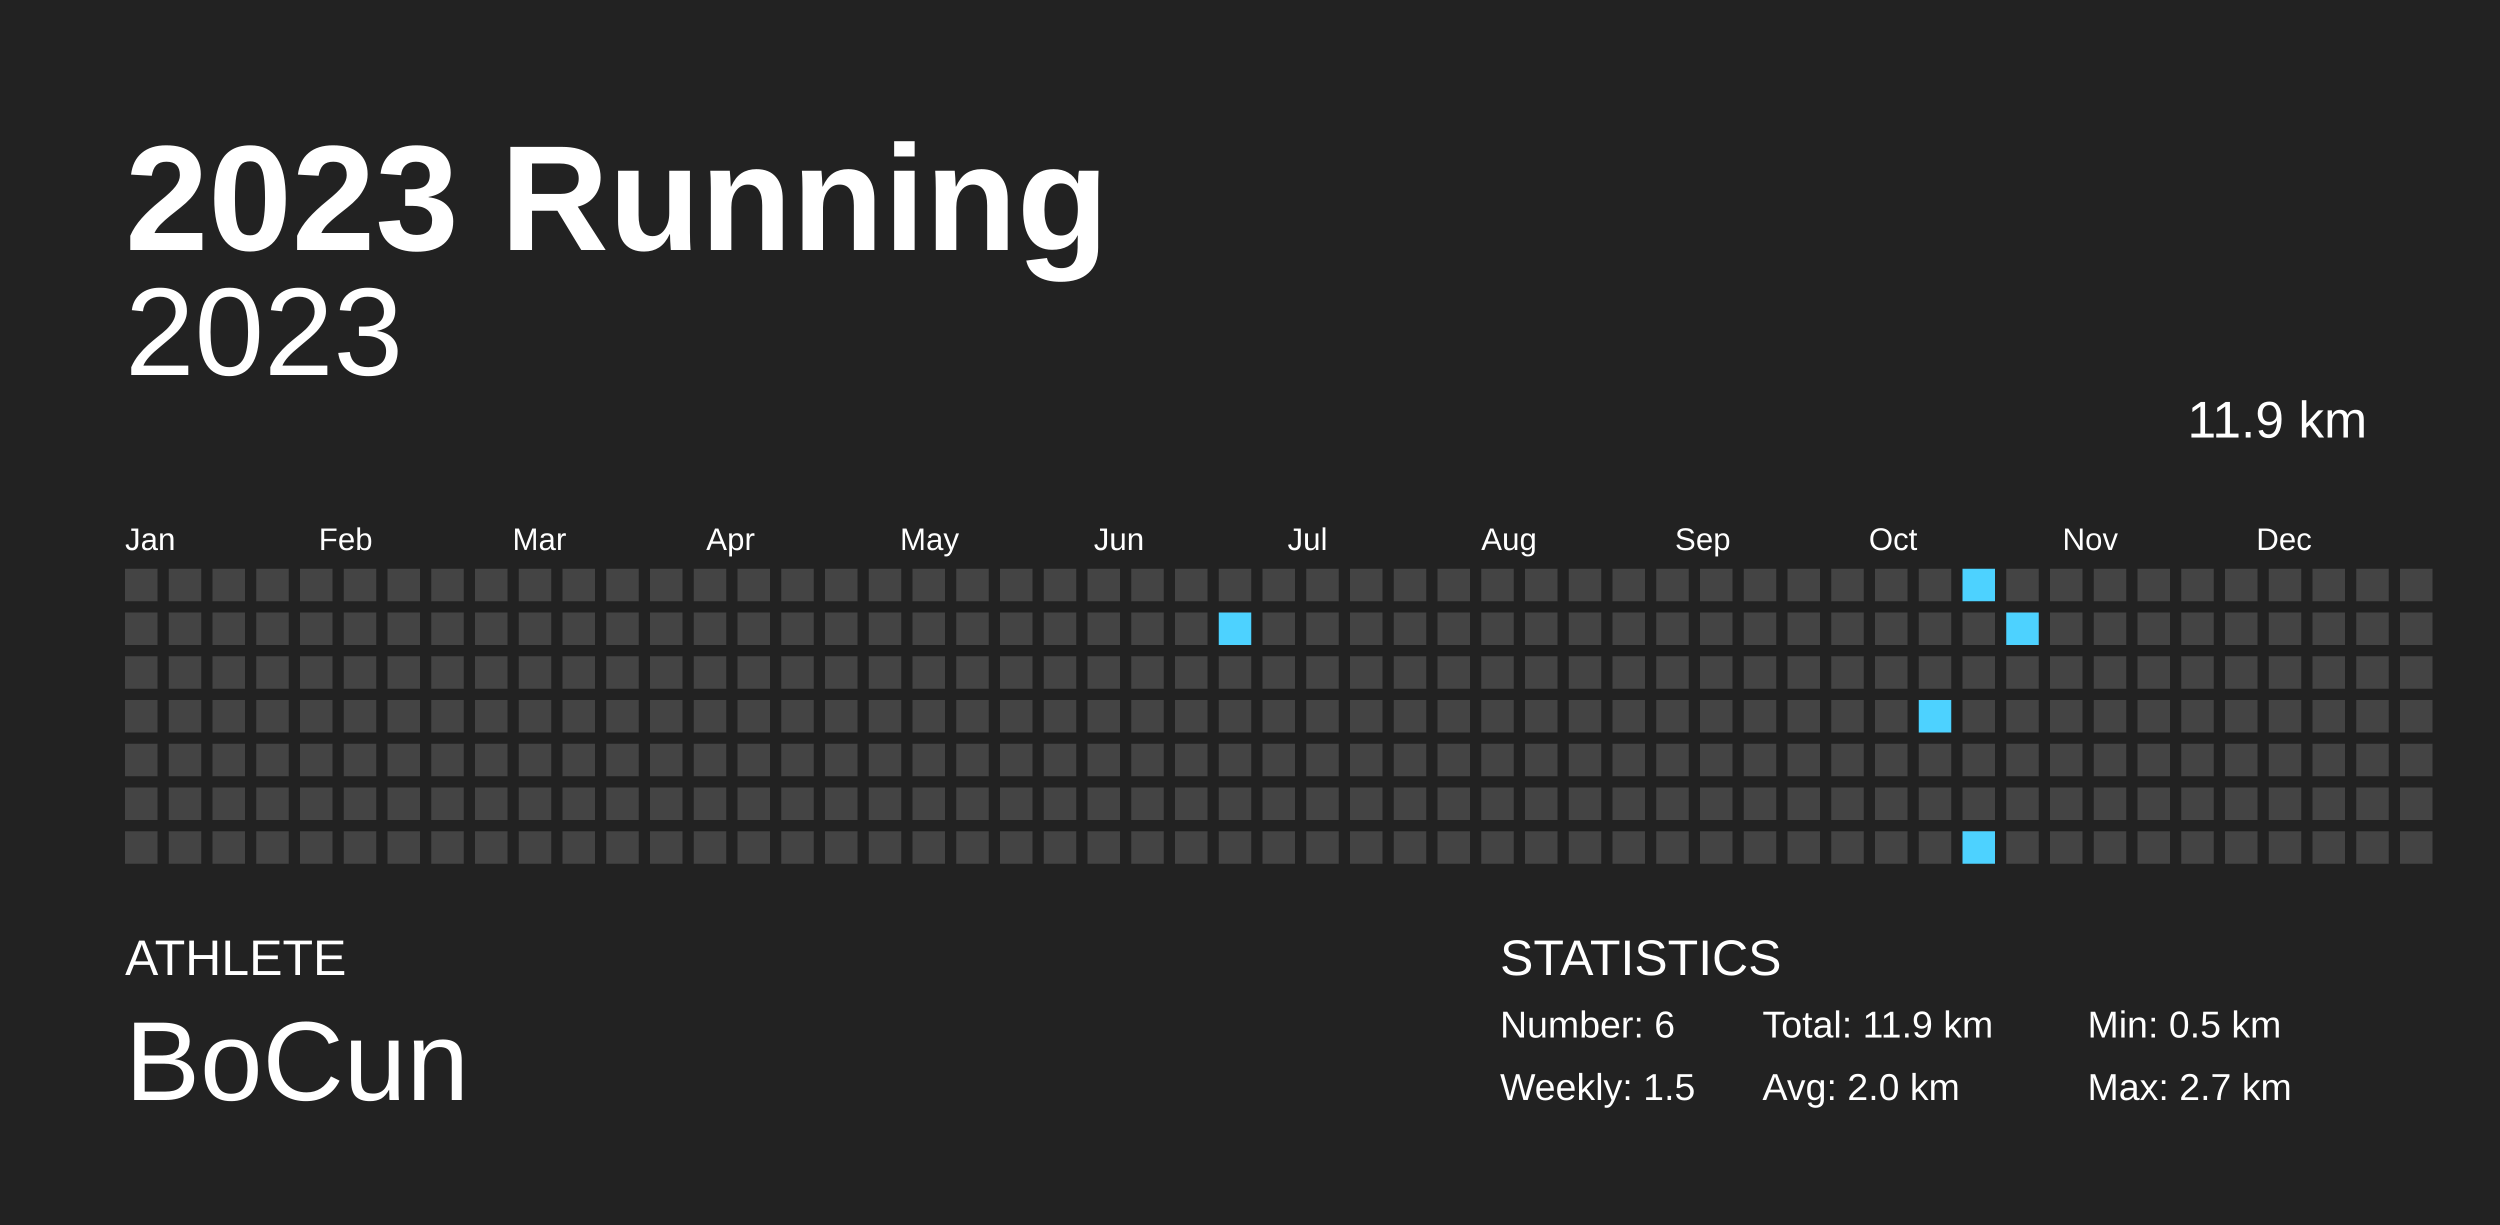
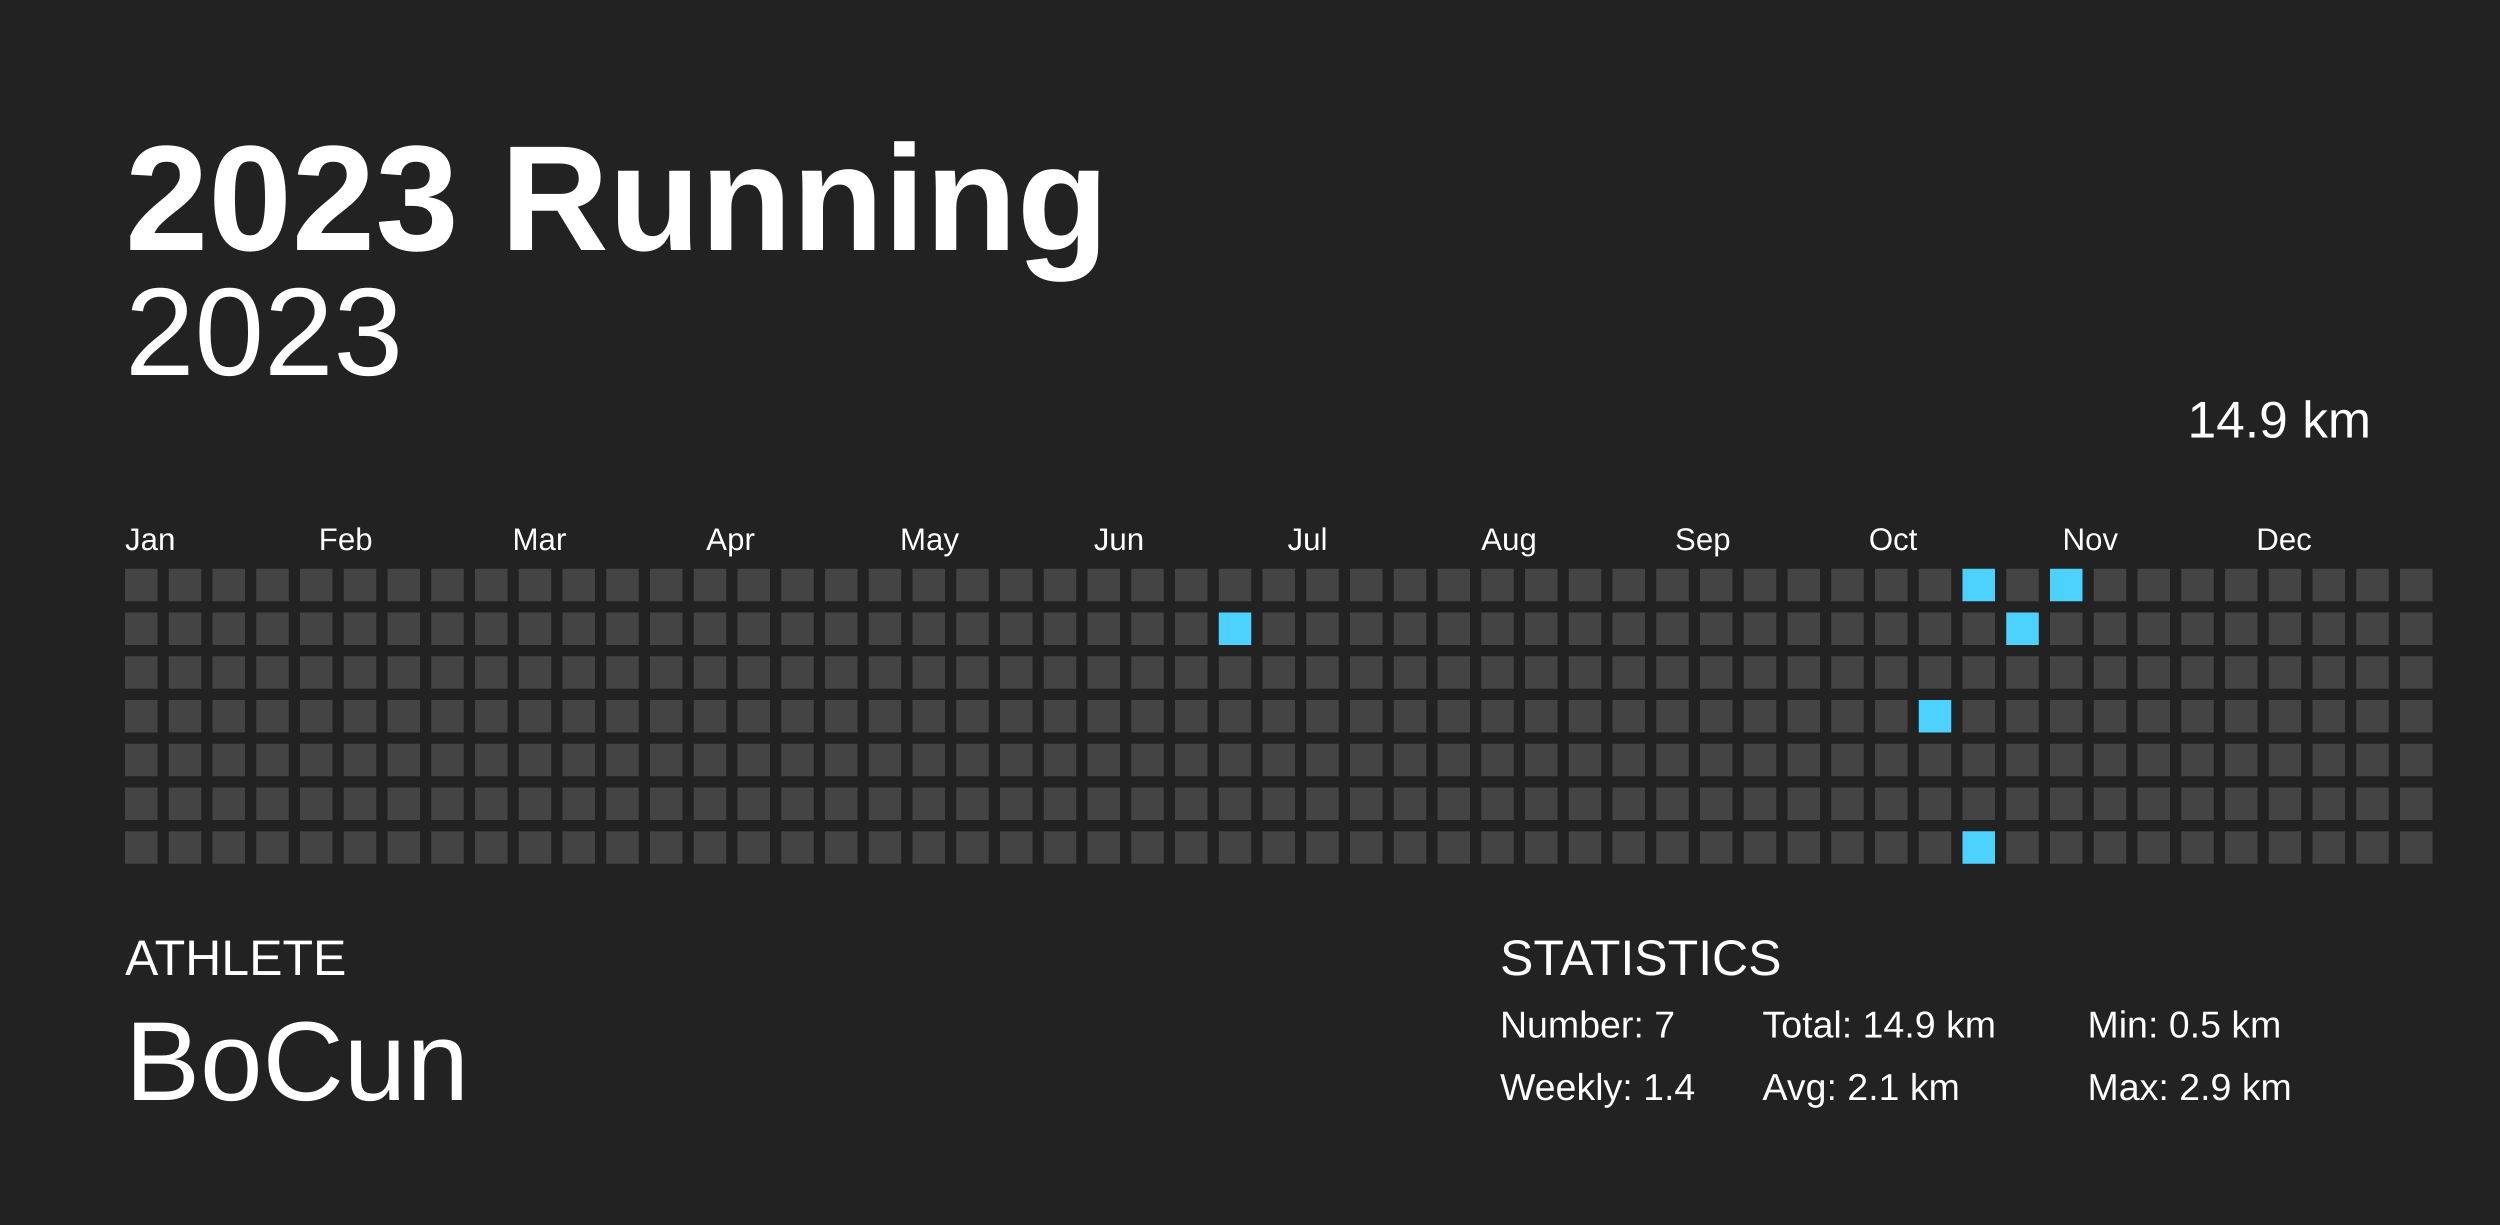
<svg xmlns="http://www.w3.org/2000/svg" baseProfile="full" height="98mm" version="1.1" viewBox="0,0,200,98" width="200mm">
  <defs />
  <rect fill="#222222" height="98" width="200" x="0" y="0" />
  <text fill="#FFFFFF" style="font-size:12px; font-family:Arial; font-weight:bold;" x="10" y="20">2023 Running</text>
  <text fill="#FFFFFF" style="font-size:4px; font-family:Arial" x="10" y="78">ATHLETE</text>
  <text fill="#FFFFFF" style="font-size:9px; font-family:Arial" x="10" y="88">BoCun</text>
  <text fill="#FFFFFF" style="font-size:4px; font-family:Arial" x="120" y="78">STATISTICS</text>
-   <text fill="#FFFFFF" style="font-size:3px; font-family:Arial" x="120" y="83">Number: 6</text>
-   <text fill="#FFFFFF" style="font-size:3px; font-family:Arial" x="120" y="88">Weekly: 1.5</text>
-   <text fill="#FFFFFF" style="font-size:3px; font-family:Arial" x="141" y="83">Total: 11.9 km</text>
-   <text fill="#FFFFFF" style="font-size:3px; font-family:Arial" x="141" y="88">Avg: 2.0 km</text>
+   <text fill="#FFFFFF" style="font-size:3px; font-family:Arial" x="120" y="83">Number: 7</text>
+   <text fill="#FFFFFF" style="font-size:3px; font-family:Arial" x="120" y="88">Weekly: 1.4</text>
+   <text fill="#FFFFFF" style="font-size:3px; font-family:Arial" x="141" y="83">Total: 14.9 km</text>
+   <text fill="#FFFFFF" style="font-size:3px; font-family:Arial" x="141" y="88">Avg: 2.1 km</text>
  <text fill="#FFFFFF" style="font-size:3px; font-family:Arial" x="167" y="83">Min: 0.5 km</text>
-   <text fill="#FFFFFF" style="font-size:3px; font-family:Arial" x="167" y="88">Max: 2.7 km</text>
+   <text fill="#FFFFFF" style="font-size:3px; font-family:Arial" x="167" y="88">Max: 2.9 km</text>
  <text alignment-baseline="hanging" fill="#FFFFFF" style="font-size:10.0px; font-family:Arial;" x="10" y="30">2023</text>
-   <text alignment-baseline="hanging" fill="#FFFFFF" style="font-size:4.125px; font-family:Arial;" x="175" y="35">11.9 km</text>
+   <text alignment-baseline="hanging" fill="#FFFFFF" style="font-size:4.125px; font-family:Arial;" x="175" y="35">14.9 km</text>
  <text fill="#FFFFFF" style="font-size:2.5px; font-family:Arial" x="10.0" y="44">Jan</text>
  <text fill="#FFFFFF" style="font-size:2.5px; font-family:Arial" x="25.5" y="44">Feb</text>
  <text fill="#FFFFFF" style="font-size:2.5px; font-family:Arial" x="41.0" y="44">Mar</text>
  <text fill="#FFFFFF" style="font-size:2.5px; font-family:Arial" x="56.5" y="44">Apr</text>
  <text fill="#FFFFFF" style="font-size:2.5px; font-family:Arial" x="72.0" y="44">May</text>
  <text fill="#FFFFFF" style="font-size:2.5px; font-family:Arial" x="87.5" y="44">Jun</text>
  <text fill="#FFFFFF" style="font-size:2.5px; font-family:Arial" x="103.0" y="44">Jul</text>
  <text fill="#FFFFFF" style="font-size:2.5px; font-family:Arial" x="118.5" y="44">Aug</text>
  <text fill="#FFFFFF" style="font-size:2.5px; font-family:Arial" x="134.0" y="44">Sep</text>
  <text fill="#FFFFFF" style="font-size:2.5px; font-family:Arial" x="149.5" y="44">Oct</text>
  <text fill="#FFFFFF" style="font-size:2.5px; font-family:Arial" x="165.0" y="44">Nov</text>
  <text fill="#FFFFFF" style="font-size:2.5px; font-family:Arial" x="180.5" y="44">Dec</text>
  <rect fill="#444444" height="2.6" width="2.6" x="10.0" y="45.5" />
  <rect fill="#444444" height="2.6" width="2.6" x="10.0" y="49.0" />
  <rect fill="#444444" height="2.6" width="2.6" x="10.0" y="52.5" />
  <rect fill="#444444" height="2.6" width="2.6" x="10.0" y="56.0" />
  <rect fill="#444444" height="2.6" width="2.6" x="10.0" y="59.5" />
  <rect fill="#444444" height="2.6" width="2.6" x="10.0" y="63.0" />
  <rect fill="#444444" height="2.6" width="2.6" x="10.0" y="66.5" />
  <rect fill="#444444" height="2.6" width="2.6" x="13.5" y="45.5" />
  <rect fill="#444444" height="2.6" width="2.6" x="13.5" y="49.0" />
  <rect fill="#444444" height="2.6" width="2.6" x="13.5" y="52.5" />
  <rect fill="#444444" height="2.6" width="2.6" x="13.5" y="56.0" />
  <rect fill="#444444" height="2.6" width="2.6" x="13.5" y="59.5" />
  <rect fill="#444444" height="2.6" width="2.6" x="13.5" y="63.0" />
  <rect fill="#444444" height="2.6" width="2.6" x="13.5" y="66.5" />
  <rect fill="#444444" height="2.6" width="2.6" x="17.0" y="45.5" />
  <rect fill="#444444" height="2.6" width="2.6" x="17.0" y="49.0" />
  <rect fill="#444444" height="2.6" width="2.6" x="17.0" y="52.5" />
  <rect fill="#444444" height="2.6" width="2.6" x="17.0" y="56.0" />
  <rect fill="#444444" height="2.6" width="2.6" x="17.0" y="59.5" />
  <rect fill="#444444" height="2.6" width="2.6" x="17.0" y="63.0" />
  <rect fill="#444444" height="2.6" width="2.6" x="17.0" y="66.5" />
  <rect fill="#444444" height="2.6" width="2.6" x="20.5" y="45.5" />
  <rect fill="#444444" height="2.6" width="2.6" x="20.5" y="49.0" />
  <rect fill="#444444" height="2.6" width="2.6" x="20.5" y="52.5" />
  <rect fill="#444444" height="2.6" width="2.6" x="20.5" y="56.0" />
  <rect fill="#444444" height="2.6" width="2.6" x="20.5" y="59.5" />
  <rect fill="#444444" height="2.6" width="2.6" x="20.5" y="63.0" />
  <rect fill="#444444" height="2.6" width="2.6" x="20.5" y="66.5" />
  <rect fill="#444444" height="2.6" width="2.6" x="24.0" y="45.5" />
  <rect fill="#444444" height="2.6" width="2.6" x="24.0" y="49.0" />
  <rect fill="#444444" height="2.6" width="2.6" x="24.0" y="52.5" />
  <rect fill="#444444" height="2.6" width="2.6" x="24.0" y="56.0" />
  <rect fill="#444444" height="2.6" width="2.6" x="24.0" y="59.5" />
  <rect fill="#444444" height="2.6" width="2.6" x="24.0" y="63.0" />
  <rect fill="#444444" height="2.6" width="2.6" x="24.0" y="66.5" />
  <rect fill="#444444" height="2.6" width="2.6" x="27.5" y="45.5" />
  <rect fill="#444444" height="2.6" width="2.6" x="27.5" y="49.0" />
  <rect fill="#444444" height="2.6" width="2.6" x="27.5" y="52.5" />
  <rect fill="#444444" height="2.6" width="2.6" x="27.5" y="56.0" />
  <rect fill="#444444" height="2.6" width="2.6" x="27.5" y="59.5" />
  <rect fill="#444444" height="2.6" width="2.6" x="27.5" y="63.0" />
  <rect fill="#444444" height="2.6" width="2.6" x="27.5" y="66.5" />
  <rect fill="#444444" height="2.6" width="2.6" x="31.0" y="45.5" />
  <rect fill="#444444" height="2.6" width="2.6" x="31.0" y="49.0" />
  <rect fill="#444444" height="2.6" width="2.6" x="31.0" y="52.5" />
  <rect fill="#444444" height="2.6" width="2.6" x="31.0" y="56.0" />
  <rect fill="#444444" height="2.6" width="2.6" x="31.0" y="59.5" />
  <rect fill="#444444" height="2.6" width="2.6" x="31.0" y="63.0" />
  <rect fill="#444444" height="2.6" width="2.6" x="31.0" y="66.5" />
  <rect fill="#444444" height="2.6" width="2.6" x="34.5" y="45.5" />
  <rect fill="#444444" height="2.6" width="2.6" x="34.5" y="49.0" />
  <rect fill="#444444" height="2.6" width="2.6" x="34.5" y="52.5" />
  <rect fill="#444444" height="2.6" width="2.6" x="34.5" y="56.0" />
  <rect fill="#444444" height="2.6" width="2.6" x="34.5" y="59.5" />
  <rect fill="#444444" height="2.6" width="2.6" x="34.5" y="63.0" />
  <rect fill="#444444" height="2.6" width="2.6" x="34.5" y="66.5" />
  <rect fill="#444444" height="2.6" width="2.6" x="38.0" y="45.5" />
  <rect fill="#444444" height="2.6" width="2.6" x="38.0" y="49.0" />
  <rect fill="#444444" height="2.6" width="2.6" x="38.0" y="52.5" />
  <rect fill="#444444" height="2.6" width="2.6" x="38.0" y="56.0" />
  <rect fill="#444444" height="2.6" width="2.6" x="38.0" y="59.5" />
  <rect fill="#444444" height="2.6" width="2.6" x="38.0" y="63.0" />
  <rect fill="#444444" height="2.6" width="2.6" x="38.0" y="66.5" />
  <rect fill="#444444" height="2.6" width="2.6" x="41.5" y="45.5" />
  <rect fill="#444444" height="2.6" width="2.6" x="41.5" y="49.0" />
  <rect fill="#444444" height="2.6" width="2.6" x="41.5" y="52.5" />
  <rect fill="#444444" height="2.6" width="2.6" x="41.5" y="56.0" />
  <rect fill="#444444" height="2.6" width="2.6" x="41.5" y="59.5" />
  <rect fill="#444444" height="2.6" width="2.6" x="41.5" y="63.0" />
  <rect fill="#444444" height="2.6" width="2.6" x="41.5" y="66.5" />
  <rect fill="#444444" height="2.6" width="2.6" x="45.0" y="45.5" />
  <rect fill="#444444" height="2.6" width="2.6" x="45.0" y="49.0" />
  <rect fill="#444444" height="2.6" width="2.6" x="45.0" y="52.5" />
  <rect fill="#444444" height="2.6" width="2.6" x="45.0" y="56.0" />
  <rect fill="#444444" height="2.6" width="2.6" x="45.0" y="59.5" />
  <rect fill="#444444" height="2.6" width="2.6" x="45.0" y="63.0" />
  <rect fill="#444444" height="2.6" width="2.6" x="45.0" y="66.5" />
  <rect fill="#444444" height="2.6" width="2.6" x="48.5" y="45.5" />
  <rect fill="#444444" height="2.6" width="2.6" x="48.5" y="49.0" />
  <rect fill="#444444" height="2.6" width="2.6" x="48.5" y="52.5" />
  <rect fill="#444444" height="2.6" width="2.6" x="48.5" y="56.0" />
  <rect fill="#444444" height="2.6" width="2.6" x="48.5" y="59.5" />
  <rect fill="#444444" height="2.6" width="2.6" x="48.5" y="63.0" />
  <rect fill="#444444" height="2.6" width="2.6" x="48.5" y="66.5" />
  <rect fill="#444444" height="2.6" width="2.6" x="52.0" y="45.5" />
  <rect fill="#444444" height="2.6" width="2.6" x="52.0" y="49.0" />
  <rect fill="#444444" height="2.6" width="2.6" x="52.0" y="52.5" />
  <rect fill="#444444" height="2.6" width="2.6" x="52.0" y="56.0" />
  <rect fill="#444444" height="2.6" width="2.6" x="52.0" y="59.5" />
  <rect fill="#444444" height="2.6" width="2.6" x="52.0" y="63.0" />
  <rect fill="#444444" height="2.6" width="2.6" x="52.0" y="66.5" />
  <rect fill="#444444" height="2.6" width="2.6" x="55.5" y="45.5" />
  <rect fill="#444444" height="2.6" width="2.6" x="55.5" y="49.0" />
  <rect fill="#444444" height="2.6" width="2.6" x="55.5" y="52.5" />
  <rect fill="#444444" height="2.6" width="2.6" x="55.5" y="56.0" />
  <rect fill="#444444" height="2.6" width="2.6" x="55.5" y="59.5" />
  <rect fill="#444444" height="2.6" width="2.6" x="55.5" y="63.0" />
  <rect fill="#444444" height="2.6" width="2.6" x="55.5" y="66.5" />
  <rect fill="#444444" height="2.6" width="2.6" x="59.0" y="45.5" />
  <rect fill="#444444" height="2.6" width="2.6" x="59.0" y="49.0" />
  <rect fill="#444444" height="2.6" width="2.6" x="59.0" y="52.5" />
  <rect fill="#444444" height="2.6" width="2.6" x="59.0" y="56.0" />
  <rect fill="#444444" height="2.6" width="2.6" x="59.0" y="59.5" />
  <rect fill="#444444" height="2.6" width="2.6" x="59.0" y="63.0" />
  <rect fill="#444444" height="2.6" width="2.6" x="59.0" y="66.5" />
  <rect fill="#444444" height="2.6" width="2.6" x="62.5" y="45.5" />
  <rect fill="#444444" height="2.6" width="2.6" x="62.5" y="49.0" />
  <rect fill="#444444" height="2.6" width="2.6" x="62.5" y="52.5" />
  <rect fill="#444444" height="2.6" width="2.6" x="62.5" y="56.0" />
  <rect fill="#444444" height="2.6" width="2.6" x="62.5" y="59.5" />
  <rect fill="#444444" height="2.6" width="2.6" x="62.5" y="63.0" />
  <rect fill="#444444" height="2.6" width="2.6" x="62.5" y="66.5" />
  <rect fill="#444444" height="2.6" width="2.6" x="66.0" y="45.5" />
  <rect fill="#444444" height="2.6" width="2.6" x="66.0" y="49.0" />
  <rect fill="#444444" height="2.6" width="2.6" x="66.0" y="52.5" />
  <rect fill="#444444" height="2.6" width="2.6" x="66.0" y="56.0" />
  <rect fill="#444444" height="2.6" width="2.6" x="66.0" y="59.5" />
  <rect fill="#444444" height="2.6" width="2.6" x="66.0" y="63.0" />
  <rect fill="#444444" height="2.6" width="2.6" x="66.0" y="66.5" />
  <rect fill="#444444" height="2.6" width="2.6" x="69.5" y="45.5" />
  <rect fill="#444444" height="2.6" width="2.6" x="69.5" y="49.0" />
  <rect fill="#444444" height="2.6" width="2.6" x="69.5" y="52.5" />
  <rect fill="#444444" height="2.6" width="2.6" x="69.5" y="56.0" />
  <rect fill="#444444" height="2.6" width="2.6" x="69.5" y="59.5" />
  <rect fill="#444444" height="2.6" width="2.6" x="69.5" y="63.0" />
  <rect fill="#444444" height="2.6" width="2.6" x="69.5" y="66.5" />
  <rect fill="#444444" height="2.6" width="2.6" x="73.0" y="45.5" />
  <rect fill="#444444" height="2.6" width="2.6" x="73.0" y="49.0" />
  <rect fill="#444444" height="2.6" width="2.6" x="73.0" y="52.5" />
  <rect fill="#444444" height="2.6" width="2.6" x="73.0" y="56.0" />
  <rect fill="#444444" height="2.6" width="2.6" x="73.0" y="59.5" />
  <rect fill="#444444" height="2.6" width="2.6" x="73.0" y="63.0" />
  <rect fill="#444444" height="2.6" width="2.6" x="73.0" y="66.5" />
  <rect fill="#444444" height="2.6" width="2.6" x="76.5" y="45.5" />
  <rect fill="#444444" height="2.6" width="2.6" x="76.5" y="49.0" />
  <rect fill="#444444" height="2.6" width="2.6" x="76.5" y="52.5" />
  <rect fill="#444444" height="2.6" width="2.6" x="76.5" y="56.0" />
  <rect fill="#444444" height="2.6" width="2.6" x="76.5" y="59.5" />
  <rect fill="#444444" height="2.6" width="2.6" x="76.5" y="63.0" />
  <rect fill="#444444" height="2.6" width="2.6" x="76.5" y="66.5" />
  <rect fill="#444444" height="2.6" width="2.6" x="80.0" y="45.5" />
  <rect fill="#444444" height="2.6" width="2.6" x="80.0" y="49.0" />
  <rect fill="#444444" height="2.6" width="2.6" x="80.0" y="52.5" />
  <rect fill="#444444" height="2.6" width="2.6" x="80.0" y="56.0" />
  <rect fill="#444444" height="2.6" width="2.6" x="80.0" y="59.5" />
  <rect fill="#444444" height="2.6" width="2.6" x="80.0" y="63.0" />
  <rect fill="#444444" height="2.6" width="2.6" x="80.0" y="66.5" />
  <rect fill="#444444" height="2.6" width="2.6" x="83.5" y="45.5" />
  <rect fill="#444444" height="2.6" width="2.6" x="83.5" y="49.0" />
  <rect fill="#444444" height="2.6" width="2.6" x="83.5" y="52.5" />
  <rect fill="#444444" height="2.6" width="2.6" x="83.5" y="56.0" />
  <rect fill="#444444" height="2.6" width="2.6" x="83.5" y="59.5" />
  <rect fill="#444444" height="2.6" width="2.6" x="83.5" y="63.0" />
  <rect fill="#444444" height="2.6" width="2.6" x="83.5" y="66.5" />
  <rect fill="#444444" height="2.6" width="2.6" x="87.0" y="45.5" />
  <rect fill="#444444" height="2.6" width="2.6" x="87.0" y="49.0" />
  <rect fill="#444444" height="2.6" width="2.6" x="87.0" y="52.5" />
  <rect fill="#444444" height="2.6" width="2.6" x="87.0" y="56.0" />
  <rect fill="#444444" height="2.6" width="2.6" x="87.0" y="59.5" />
  <rect fill="#444444" height="2.6" width="2.6" x="87.0" y="63.0" />
  <rect fill="#444444" height="2.6" width="2.6" x="87.0" y="66.5" />
  <rect fill="#444444" height="2.6" width="2.6" x="90.5" y="45.5" />
  <rect fill="#444444" height="2.6" width="2.6" x="90.5" y="49.0" />
  <rect fill="#444444" height="2.6" width="2.6" x="90.5" y="52.5" />
  <rect fill="#444444" height="2.6" width="2.6" x="90.5" y="56.0" />
  <rect fill="#444444" height="2.6" width="2.6" x="90.5" y="59.5" />
  <rect fill="#444444" height="2.6" width="2.6" x="90.5" y="63.0" />
  <rect fill="#444444" height="2.6" width="2.6" x="90.5" y="66.5" />
  <rect fill="#444444" height="2.6" width="2.6" x="94.0" y="45.5" />
  <rect fill="#444444" height="2.6" width="2.6" x="94.0" y="49.0" />
  <rect fill="#444444" height="2.6" width="2.6" x="94.0" y="52.5" />
  <rect fill="#444444" height="2.6" width="2.6" x="94.0" y="56.0" />
  <rect fill="#444444" height="2.6" width="2.6" x="94.0" y="59.5" />
  <rect fill="#444444" height="2.6" width="2.6" x="94.0" y="63.0" />
  <rect fill="#444444" height="2.6" width="2.6" x="94.0" y="66.5" />
  <rect fill="#444444" height="2.6" width="2.6" x="97.5" y="45.5" />
  <rect fill="#4dd2ff" height="2.6" width="2.6" x="97.5" y="49.0" />
  <rect fill="#444444" height="2.6" width="2.6" x="97.5" y="52.5" />
  <rect fill="#444444" height="2.6" width="2.6" x="97.5" y="56.0" />
  <rect fill="#444444" height="2.6" width="2.6" x="97.5" y="59.5" />
  <rect fill="#444444" height="2.6" width="2.6" x="97.5" y="63.0" />
  <rect fill="#444444" height="2.6" width="2.6" x="97.5" y="66.5" />
  <rect fill="#444444" height="2.6" width="2.6" x="101.0" y="45.5" />
  <rect fill="#444444" height="2.6" width="2.6" x="101.0" y="49.0" />
  <rect fill="#444444" height="2.6" width="2.6" x="101.0" y="52.5" />
  <rect fill="#444444" height="2.6" width="2.6" x="101.0" y="56.0" />
  <rect fill="#444444" height="2.6" width="2.6" x="101.0" y="59.5" />
  <rect fill="#444444" height="2.6" width="2.6" x="101.0" y="63.0" />
  <rect fill="#444444" height="2.6" width="2.6" x="101.0" y="66.5" />
  <rect fill="#444444" height="2.6" width="2.6" x="104.5" y="45.5" />
  <rect fill="#444444" height="2.6" width="2.6" x="104.5" y="49.0" />
  <rect fill="#444444" height="2.6" width="2.6" x="104.5" y="52.5" />
  <rect fill="#444444" height="2.6" width="2.6" x="104.5" y="56.0" />
  <rect fill="#444444" height="2.6" width="2.6" x="104.5" y="59.5" />
  <rect fill="#444444" height="2.6" width="2.6" x="104.5" y="63.0" />
  <rect fill="#444444" height="2.6" width="2.6" x="104.5" y="66.5" />
  <rect fill="#444444" height="2.6" width="2.6" x="108.0" y="45.5" />
  <rect fill="#444444" height="2.6" width="2.6" x="108.0" y="49.0" />
  <rect fill="#444444" height="2.6" width="2.6" x="108.0" y="52.5" />
  <rect fill="#444444" height="2.6" width="2.6" x="108.0" y="56.0" />
  <rect fill="#444444" height="2.6" width="2.6" x="108.0" y="59.5" />
  <rect fill="#444444" height="2.6" width="2.6" x="108.0" y="63.0" />
  <rect fill="#444444" height="2.6" width="2.6" x="108.0" y="66.5" />
  <rect fill="#444444" height="2.6" width="2.6" x="111.5" y="45.5" />
  <rect fill="#444444" height="2.6" width="2.6" x="111.5" y="49.0" />
  <rect fill="#444444" height="2.6" width="2.6" x="111.5" y="52.5" />
  <rect fill="#444444" height="2.6" width="2.6" x="111.5" y="56.0" />
  <rect fill="#444444" height="2.6" width="2.6" x="111.5" y="59.5" />
  <rect fill="#444444" height="2.6" width="2.6" x="111.5" y="63.0" />
  <rect fill="#444444" height="2.6" width="2.6" x="111.5" y="66.5" />
  <rect fill="#444444" height="2.6" width="2.6" x="115.0" y="45.5" />
  <rect fill="#444444" height="2.6" width="2.6" x="115.0" y="49.0" />
  <rect fill="#444444" height="2.6" width="2.6" x="115.0" y="52.5" />
  <rect fill="#444444" height="2.6" width="2.6" x="115.0" y="56.0" />
  <rect fill="#444444" height="2.6" width="2.6" x="115.0" y="59.5" />
  <rect fill="#444444" height="2.6" width="2.6" x="115.0" y="63.0" />
  <rect fill="#444444" height="2.6" width="2.6" x="115.0" y="66.5" />
  <rect fill="#444444" height="2.6" width="2.6" x="118.5" y="45.5" />
  <rect fill="#444444" height="2.6" width="2.6" x="118.5" y="49.0" />
  <rect fill="#444444" height="2.6" width="2.6" x="118.5" y="52.5" />
  <rect fill="#444444" height="2.6" width="2.6" x="118.5" y="56.0" />
  <rect fill="#444444" height="2.6" width="2.6" x="118.5" y="59.5" />
  <rect fill="#444444" height="2.6" width="2.6" x="118.5" y="63.0" />
  <rect fill="#444444" height="2.6" width="2.6" x="118.5" y="66.5" />
  <rect fill="#444444" height="2.6" width="2.6" x="122.0" y="45.5" />
  <rect fill="#444444" height="2.6" width="2.6" x="122.0" y="49.0" />
  <rect fill="#444444" height="2.6" width="2.6" x="122.0" y="52.5" />
  <rect fill="#444444" height="2.6" width="2.6" x="122.0" y="56.0" />
  <rect fill="#444444" height="2.6" width="2.6" x="122.0" y="59.5" />
  <rect fill="#444444" height="2.6" width="2.6" x="122.0" y="63.0" />
  <rect fill="#444444" height="2.6" width="2.6" x="122.0" y="66.5" />
  <rect fill="#444444" height="2.6" width="2.6" x="125.5" y="45.5" />
  <rect fill="#444444" height="2.6" width="2.6" x="125.5" y="49.0" />
  <rect fill="#444444" height="2.6" width="2.6" x="125.5" y="52.5" />
  <rect fill="#444444" height="2.6" width="2.6" x="125.5" y="56.0" />
  <rect fill="#444444" height="2.6" width="2.6" x="125.5" y="59.5" />
  <rect fill="#444444" height="2.6" width="2.6" x="125.5" y="63.0" />
  <rect fill="#444444" height="2.6" width="2.6" x="125.5" y="66.5" />
  <rect fill="#444444" height="2.6" width="2.6" x="129.0" y="45.5" />
  <rect fill="#444444" height="2.6" width="2.6" x="129.0" y="49.0" />
  <rect fill="#444444" height="2.6" width="2.6" x="129.0" y="52.5" />
  <rect fill="#444444" height="2.6" width="2.6" x="129.0" y="56.0" />
  <rect fill="#444444" height="2.6" width="2.6" x="129.0" y="59.5" />
  <rect fill="#444444" height="2.6" width="2.6" x="129.0" y="63.0" />
  <rect fill="#444444" height="2.6" width="2.6" x="129.0" y="66.5" />
  <rect fill="#444444" height="2.6" width="2.6" x="132.5" y="45.5" />
  <rect fill="#444444" height="2.6" width="2.6" x="132.5" y="49.0" />
  <rect fill="#444444" height="2.6" width="2.6" x="132.5" y="52.5" />
  <rect fill="#444444" height="2.6" width="2.6" x="132.5" y="56.0" />
  <rect fill="#444444" height="2.6" width="2.6" x="132.5" y="59.5" />
  <rect fill="#444444" height="2.6" width="2.6" x="132.5" y="63.0" />
  <rect fill="#444444" height="2.6" width="2.6" x="132.5" y="66.5" />
  <rect fill="#444444" height="2.6" width="2.6" x="136.0" y="45.5" />
  <rect fill="#444444" height="2.6" width="2.6" x="136.0" y="49.0" />
  <rect fill="#444444" height="2.6" width="2.6" x="136.0" y="52.5" />
  <rect fill="#444444" height="2.6" width="2.6" x="136.0" y="56.0" />
  <rect fill="#444444" height="2.6" width="2.6" x="136.0" y="59.5" />
  <rect fill="#444444" height="2.6" width="2.6" x="136.0" y="63.0" />
  <rect fill="#444444" height="2.6" width="2.6" x="136.0" y="66.5" />
  <rect fill="#444444" height="2.6" width="2.6" x="139.5" y="45.5" />
  <rect fill="#444444" height="2.6" width="2.6" x="139.5" y="49.0" />
  <rect fill="#444444" height="2.6" width="2.6" x="139.5" y="52.5" />
  <rect fill="#444444" height="2.6" width="2.6" x="139.5" y="56.0" />
  <rect fill="#444444" height="2.6" width="2.6" x="139.5" y="59.5" />
  <rect fill="#444444" height="2.6" width="2.6" x="139.5" y="63.0" />
  <rect fill="#444444" height="2.6" width="2.6" x="139.5" y="66.5" />
  <rect fill="#444444" height="2.6" width="2.6" x="143.0" y="45.5" />
  <rect fill="#444444" height="2.6" width="2.6" x="143.0" y="49.0" />
  <rect fill="#444444" height="2.6" width="2.6" x="143.0" y="52.5" />
  <rect fill="#444444" height="2.6" width="2.6" x="143.0" y="56.0" />
  <rect fill="#444444" height="2.6" width="2.6" x="143.0" y="59.5" />
  <rect fill="#444444" height="2.6" width="2.6" x="143.0" y="63.0" />
  <rect fill="#444444" height="2.6" width="2.6" x="143.0" y="66.5" />
  <rect fill="#444444" height="2.6" width="2.6" x="146.5" y="45.5" />
  <rect fill="#444444" height="2.6" width="2.6" x="146.5" y="49.0" />
  <rect fill="#444444" height="2.6" width="2.6" x="146.5" y="52.5" />
  <rect fill="#444444" height="2.6" width="2.6" x="146.5" y="56.0" />
  <rect fill="#444444" height="2.6" width="2.6" x="146.5" y="59.5" />
  <rect fill="#444444" height="2.6" width="2.6" x="146.5" y="63.0" />
  <rect fill="#444444" height="2.6" width="2.6" x="146.5" y="66.5" />
  <rect fill="#444444" height="2.6" width="2.6" x="150.0" y="45.5" />
  <rect fill="#444444" height="2.6" width="2.6" x="150.0" y="49.0" />
  <rect fill="#444444" height="2.6" width="2.6" x="150.0" y="52.5" />
  <rect fill="#444444" height="2.6" width="2.6" x="150.0" y="56.0" />
  <rect fill="#444444" height="2.6" width="2.6" x="150.0" y="59.5" />
  <rect fill="#444444" height="2.6" width="2.6" x="150.0" y="63.0" />
  <rect fill="#444444" height="2.6" width="2.6" x="150.0" y="66.5" />
  <rect fill="#444444" height="2.6" width="2.6" x="153.5" y="45.5" />
  <rect fill="#444444" height="2.6" width="2.6" x="153.5" y="49.0" />
  <rect fill="#444444" height="2.6" width="2.6" x="153.5" y="52.5" />
  <rect fill="#4dd2ff" height="2.6" width="2.6" x="153.5" y="56.0" />
  <rect fill="#444444" height="2.6" width="2.6" x="153.5" y="59.5" />
  <rect fill="#444444" height="2.6" width="2.6" x="153.5" y="63.0" />
  <rect fill="#444444" height="2.6" width="2.6" x="153.5" y="66.5" />
  <rect fill="#4dd2ff" height="2.6" width="2.6" x="157.0" y="45.5" />
  <rect fill="#444444" height="2.6" width="2.6" x="157.0" y="49.0" />
  <rect fill="#444444" height="2.6" width="2.6" x="157.0" y="52.5" />
  <rect fill="#444444" height="2.6" width="2.6" x="157.0" y="56.0" />
  <rect fill="#444444" height="2.6" width="2.6" x="157.0" y="59.5" />
  <rect fill="#444444" height="2.6" width="2.6" x="157.0" y="63.0" />
  <rect fill="#4dd2ff" height="2.6" width="2.6" x="157.0" y="66.5" />
  <rect fill="#444444" height="2.6" width="2.6" x="160.5" y="45.5" />
  <rect fill="#4dd2ff" height="2.6" width="2.6" x="160.5" y="49.0" />
  <rect fill="#444444" height="2.6" width="2.6" x="160.5" y="52.5" />
  <rect fill="#444444" height="2.6" width="2.6" x="160.5" y="56.0" />
  <rect fill="#444444" height="2.6" width="2.6" x="160.5" y="59.5" />
  <rect fill="#444444" height="2.6" width="2.6" x="160.5" y="63.0" />
  <rect fill="#444444" height="2.6" width="2.6" x="160.5" y="66.5" />
-   <rect fill="#444444" height="2.6" width="2.6" x="164.0" y="45.5" />
+   <rect fill="#4dd2ff" height="2.6" width="2.6" x="164.0" y="45.5" />
  <rect fill="#444444" height="2.6" width="2.6" x="164.0" y="49.0" />
  <rect fill="#444444" height="2.6" width="2.6" x="164.0" y="52.5" />
  <rect fill="#444444" height="2.6" width="2.6" x="164.0" y="56.0" />
  <rect fill="#444444" height="2.6" width="2.6" x="164.0" y="59.5" />
  <rect fill="#444444" height="2.6" width="2.6" x="164.0" y="63.0" />
  <rect fill="#444444" height="2.6" width="2.6" x="164.0" y="66.5" />
  <rect fill="#444444" height="2.6" width="2.6" x="167.5" y="45.5" />
  <rect fill="#444444" height="2.6" width="2.6" x="167.5" y="49.0" />
  <rect fill="#444444" height="2.6" width="2.6" x="167.5" y="52.5" />
  <rect fill="#444444" height="2.6" width="2.6" x="167.5" y="56.0" />
  <rect fill="#444444" height="2.6" width="2.6" x="167.5" y="59.5" />
  <rect fill="#444444" height="2.6" width="2.6" x="167.5" y="63.0" />
  <rect fill="#444444" height="2.6" width="2.6" x="167.5" y="66.5" />
  <rect fill="#444444" height="2.6" width="2.6" x="171.0" y="45.5" />
  <rect fill="#444444" height="2.6" width="2.6" x="171.0" y="49.0" />
  <rect fill="#444444" height="2.6" width="2.6" x="171.0" y="52.5" />
  <rect fill="#444444" height="2.6" width="2.6" x="171.0" y="56.0" />
  <rect fill="#444444" height="2.6" width="2.6" x="171.0" y="59.5" />
  <rect fill="#444444" height="2.6" width="2.6" x="171.0" y="63.0" />
  <rect fill="#444444" height="2.6" width="2.6" x="171.0" y="66.5" />
  <rect fill="#444444" height="2.6" width="2.6" x="174.5" y="45.5" />
  <rect fill="#444444" height="2.6" width="2.6" x="174.5" y="49.0" />
  <rect fill="#444444" height="2.6" width="2.6" x="174.5" y="52.5" />
  <rect fill="#444444" height="2.6" width="2.6" x="174.5" y="56.0" />
  <rect fill="#444444" height="2.6" width="2.6" x="174.5" y="59.5" />
  <rect fill="#444444" height="2.6" width="2.6" x="174.5" y="63.0" />
  <rect fill="#444444" height="2.6" width="2.6" x="174.5" y="66.5" />
  <rect fill="#444444" height="2.6" width="2.6" x="178.0" y="45.5" />
  <rect fill="#444444" height="2.6" width="2.6" x="178.0" y="49.0" />
  <rect fill="#444444" height="2.6" width="2.6" x="178.0" y="52.5" />
  <rect fill="#444444" height="2.6" width="2.6" x="178.0" y="56.0" />
  <rect fill="#444444" height="2.6" width="2.6" x="178.0" y="59.5" />
  <rect fill="#444444" height="2.6" width="2.6" x="178.0" y="63.0" />
  <rect fill="#444444" height="2.6" width="2.6" x="178.0" y="66.5" />
  <rect fill="#444444" height="2.6" width="2.6" x="181.5" y="45.5" />
  <rect fill="#444444" height="2.6" width="2.6" x="181.5" y="49.0" />
  <rect fill="#444444" height="2.6" width="2.6" x="181.5" y="52.5" />
  <rect fill="#444444" height="2.6" width="2.6" x="181.5" y="56.0" />
  <rect fill="#444444" height="2.6" width="2.6" x="181.5" y="59.5" />
  <rect fill="#444444" height="2.6" width="2.6" x="181.5" y="63.0" />
  <rect fill="#444444" height="2.6" width="2.6" x="181.5" y="66.5" />
  <rect fill="#444444" height="2.6" width="2.6" x="185.0" y="45.5" />
  <rect fill="#444444" height="2.6" width="2.6" x="185.0" y="49.0" />
  <rect fill="#444444" height="2.6" width="2.6" x="185.0" y="52.5" />
  <rect fill="#444444" height="2.6" width="2.6" x="185.0" y="56.0" />
  <rect fill="#444444" height="2.6" width="2.6" x="185.0" y="59.5" />
  <rect fill="#444444" height="2.6" width="2.6" x="185.0" y="63.0" />
  <rect fill="#444444" height="2.6" width="2.6" x="185.0" y="66.5" />
  <rect fill="#444444" height="2.6" width="2.6" x="188.5" y="45.5" />
  <rect fill="#444444" height="2.6" width="2.6" x="188.5" y="49.0" />
  <rect fill="#444444" height="2.6" width="2.6" x="188.5" y="52.5" />
  <rect fill="#444444" height="2.6" width="2.6" x="188.5" y="56.0" />
  <rect fill="#444444" height="2.6" width="2.6" x="188.5" y="59.5" />
  <rect fill="#444444" height="2.6" width="2.6" x="188.5" y="63.0" />
  <rect fill="#444444" height="2.6" width="2.6" x="188.5" y="66.5" />
  <rect fill="#444444" height="2.6" width="2.6" x="192.0" y="45.5" />
  <rect fill="#444444" height="2.6" width="2.6" x="192.0" y="49.0" />
  <rect fill="#444444" height="2.6" width="2.6" x="192.0" y="52.5" />
  <rect fill="#444444" height="2.6" width="2.6" x="192.0" y="56.0" />
  <rect fill="#444444" height="2.6" width="2.6" x="192.0" y="59.5" />
  <rect fill="#444444" height="2.6" width="2.6" x="192.0" y="63.0" />
  <rect fill="#444444" height="2.6" width="2.6" x="192.0" y="66.5" />
</svg>
